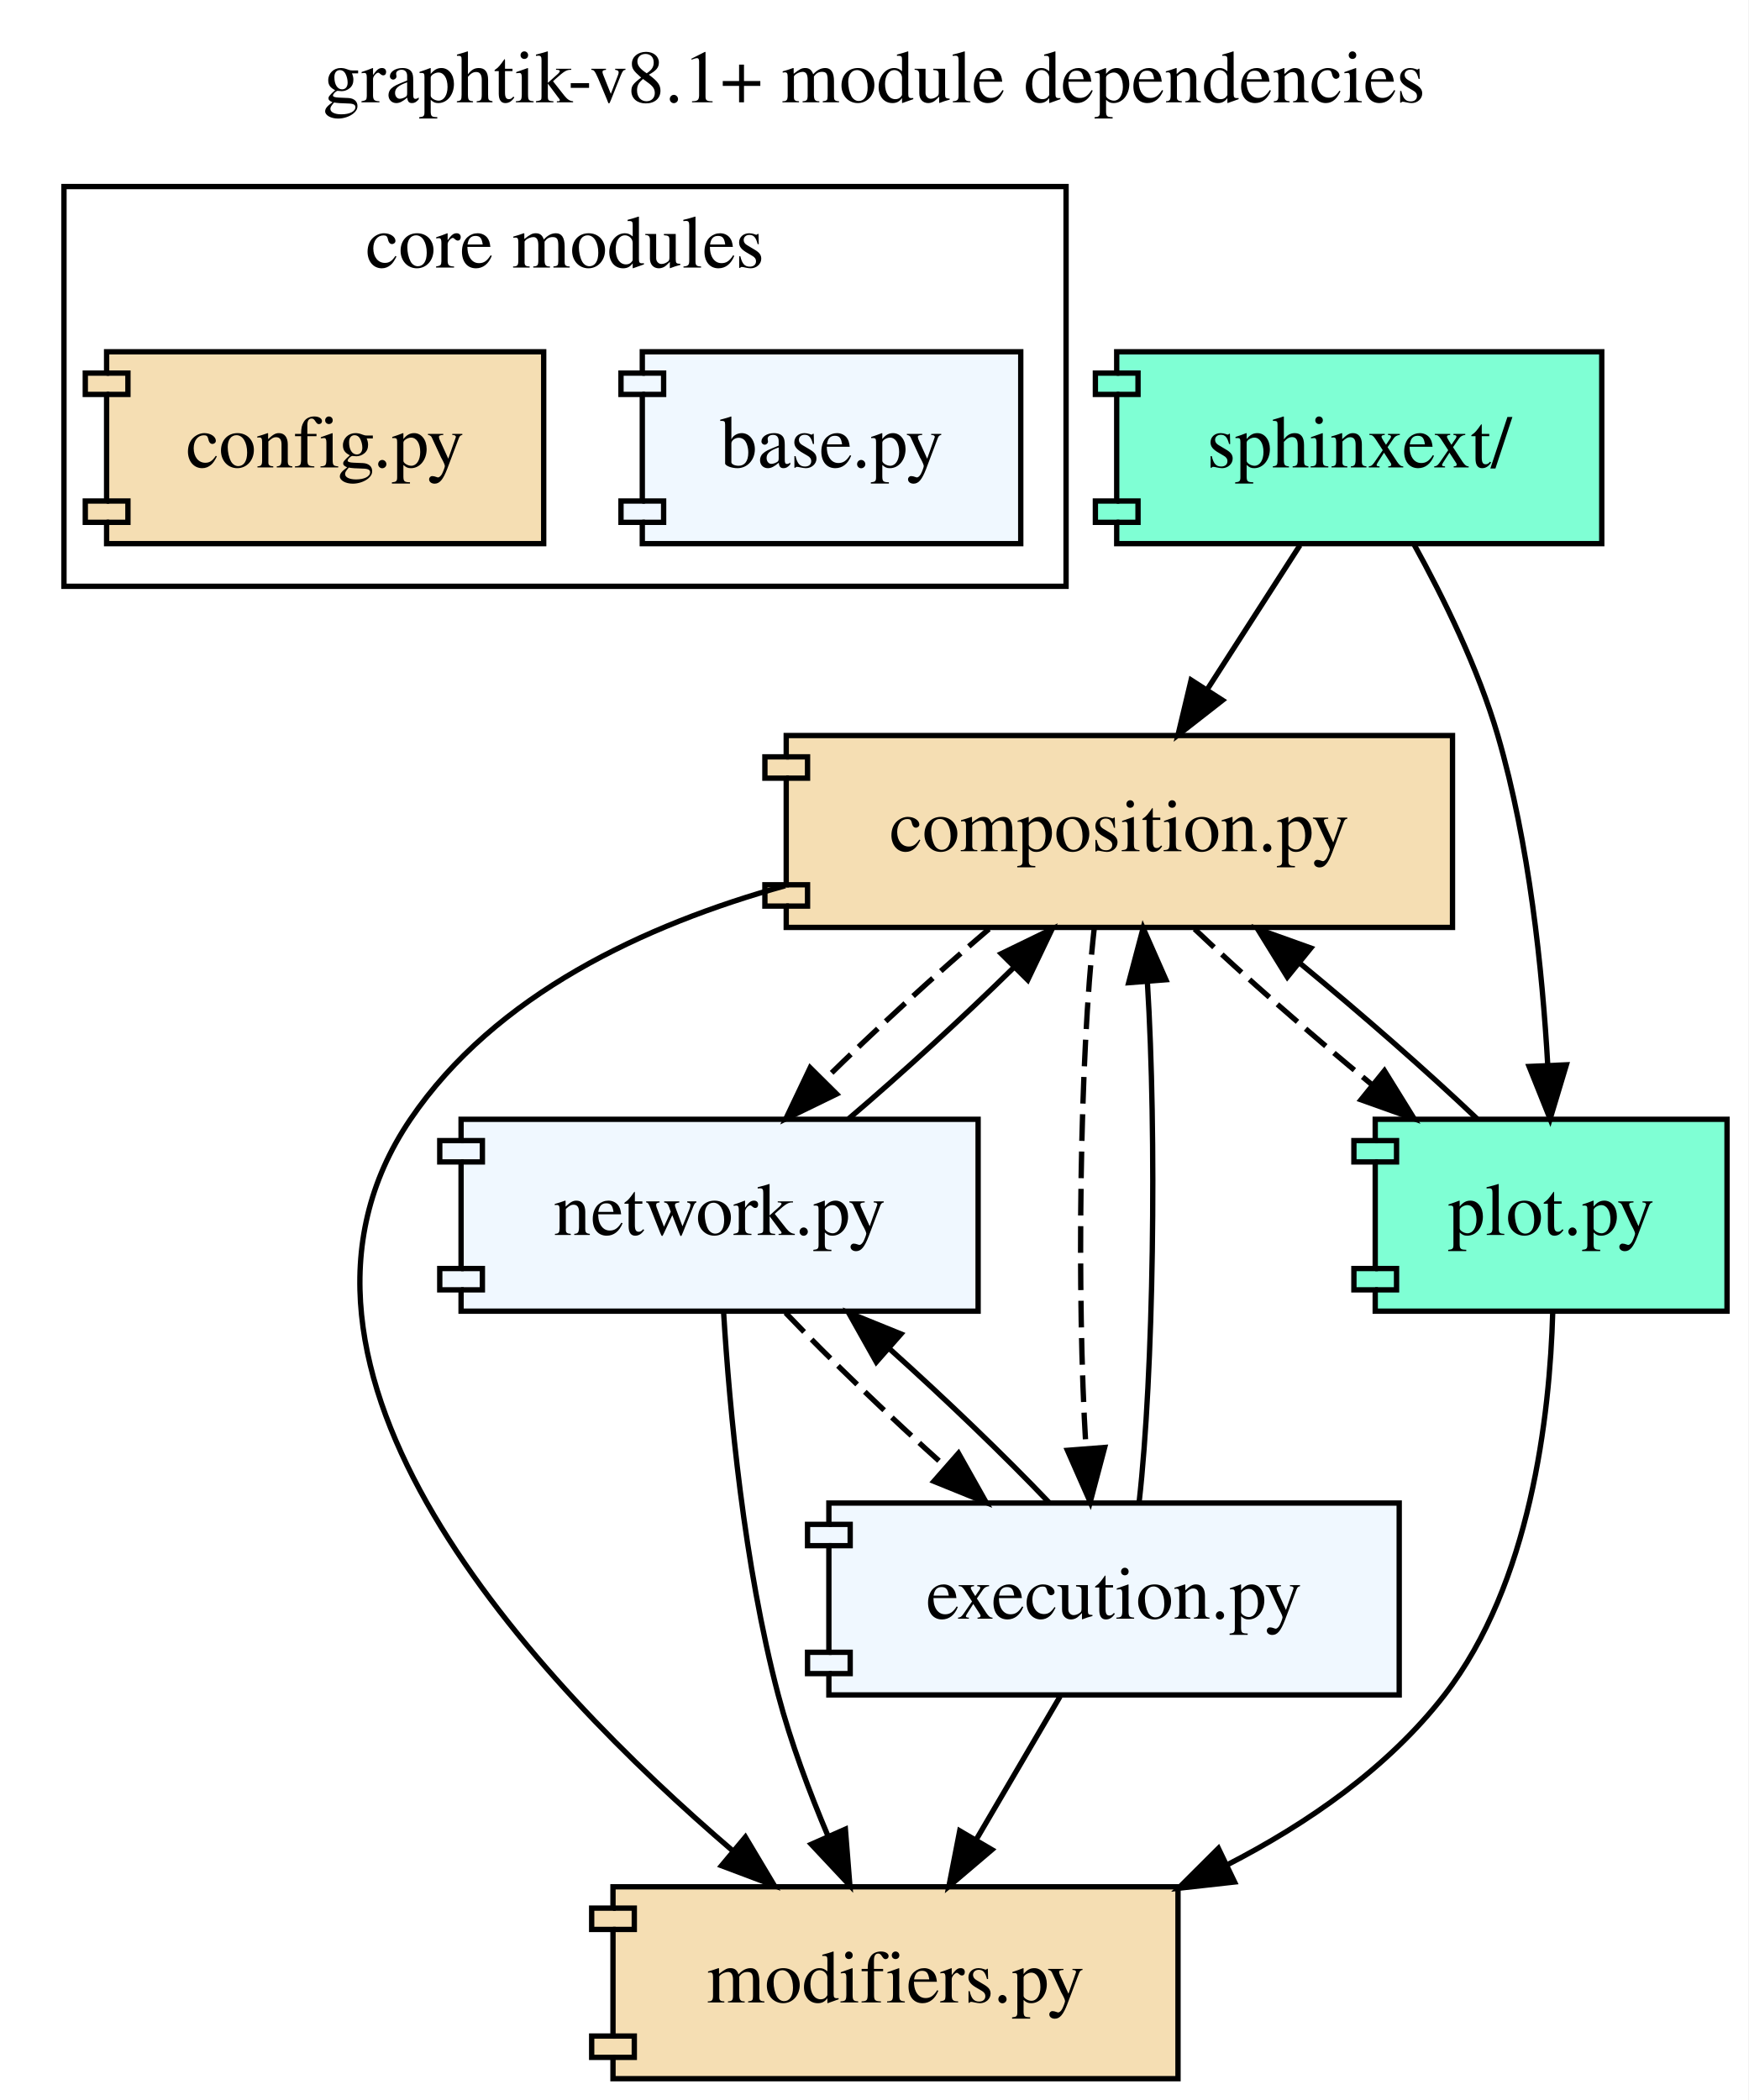
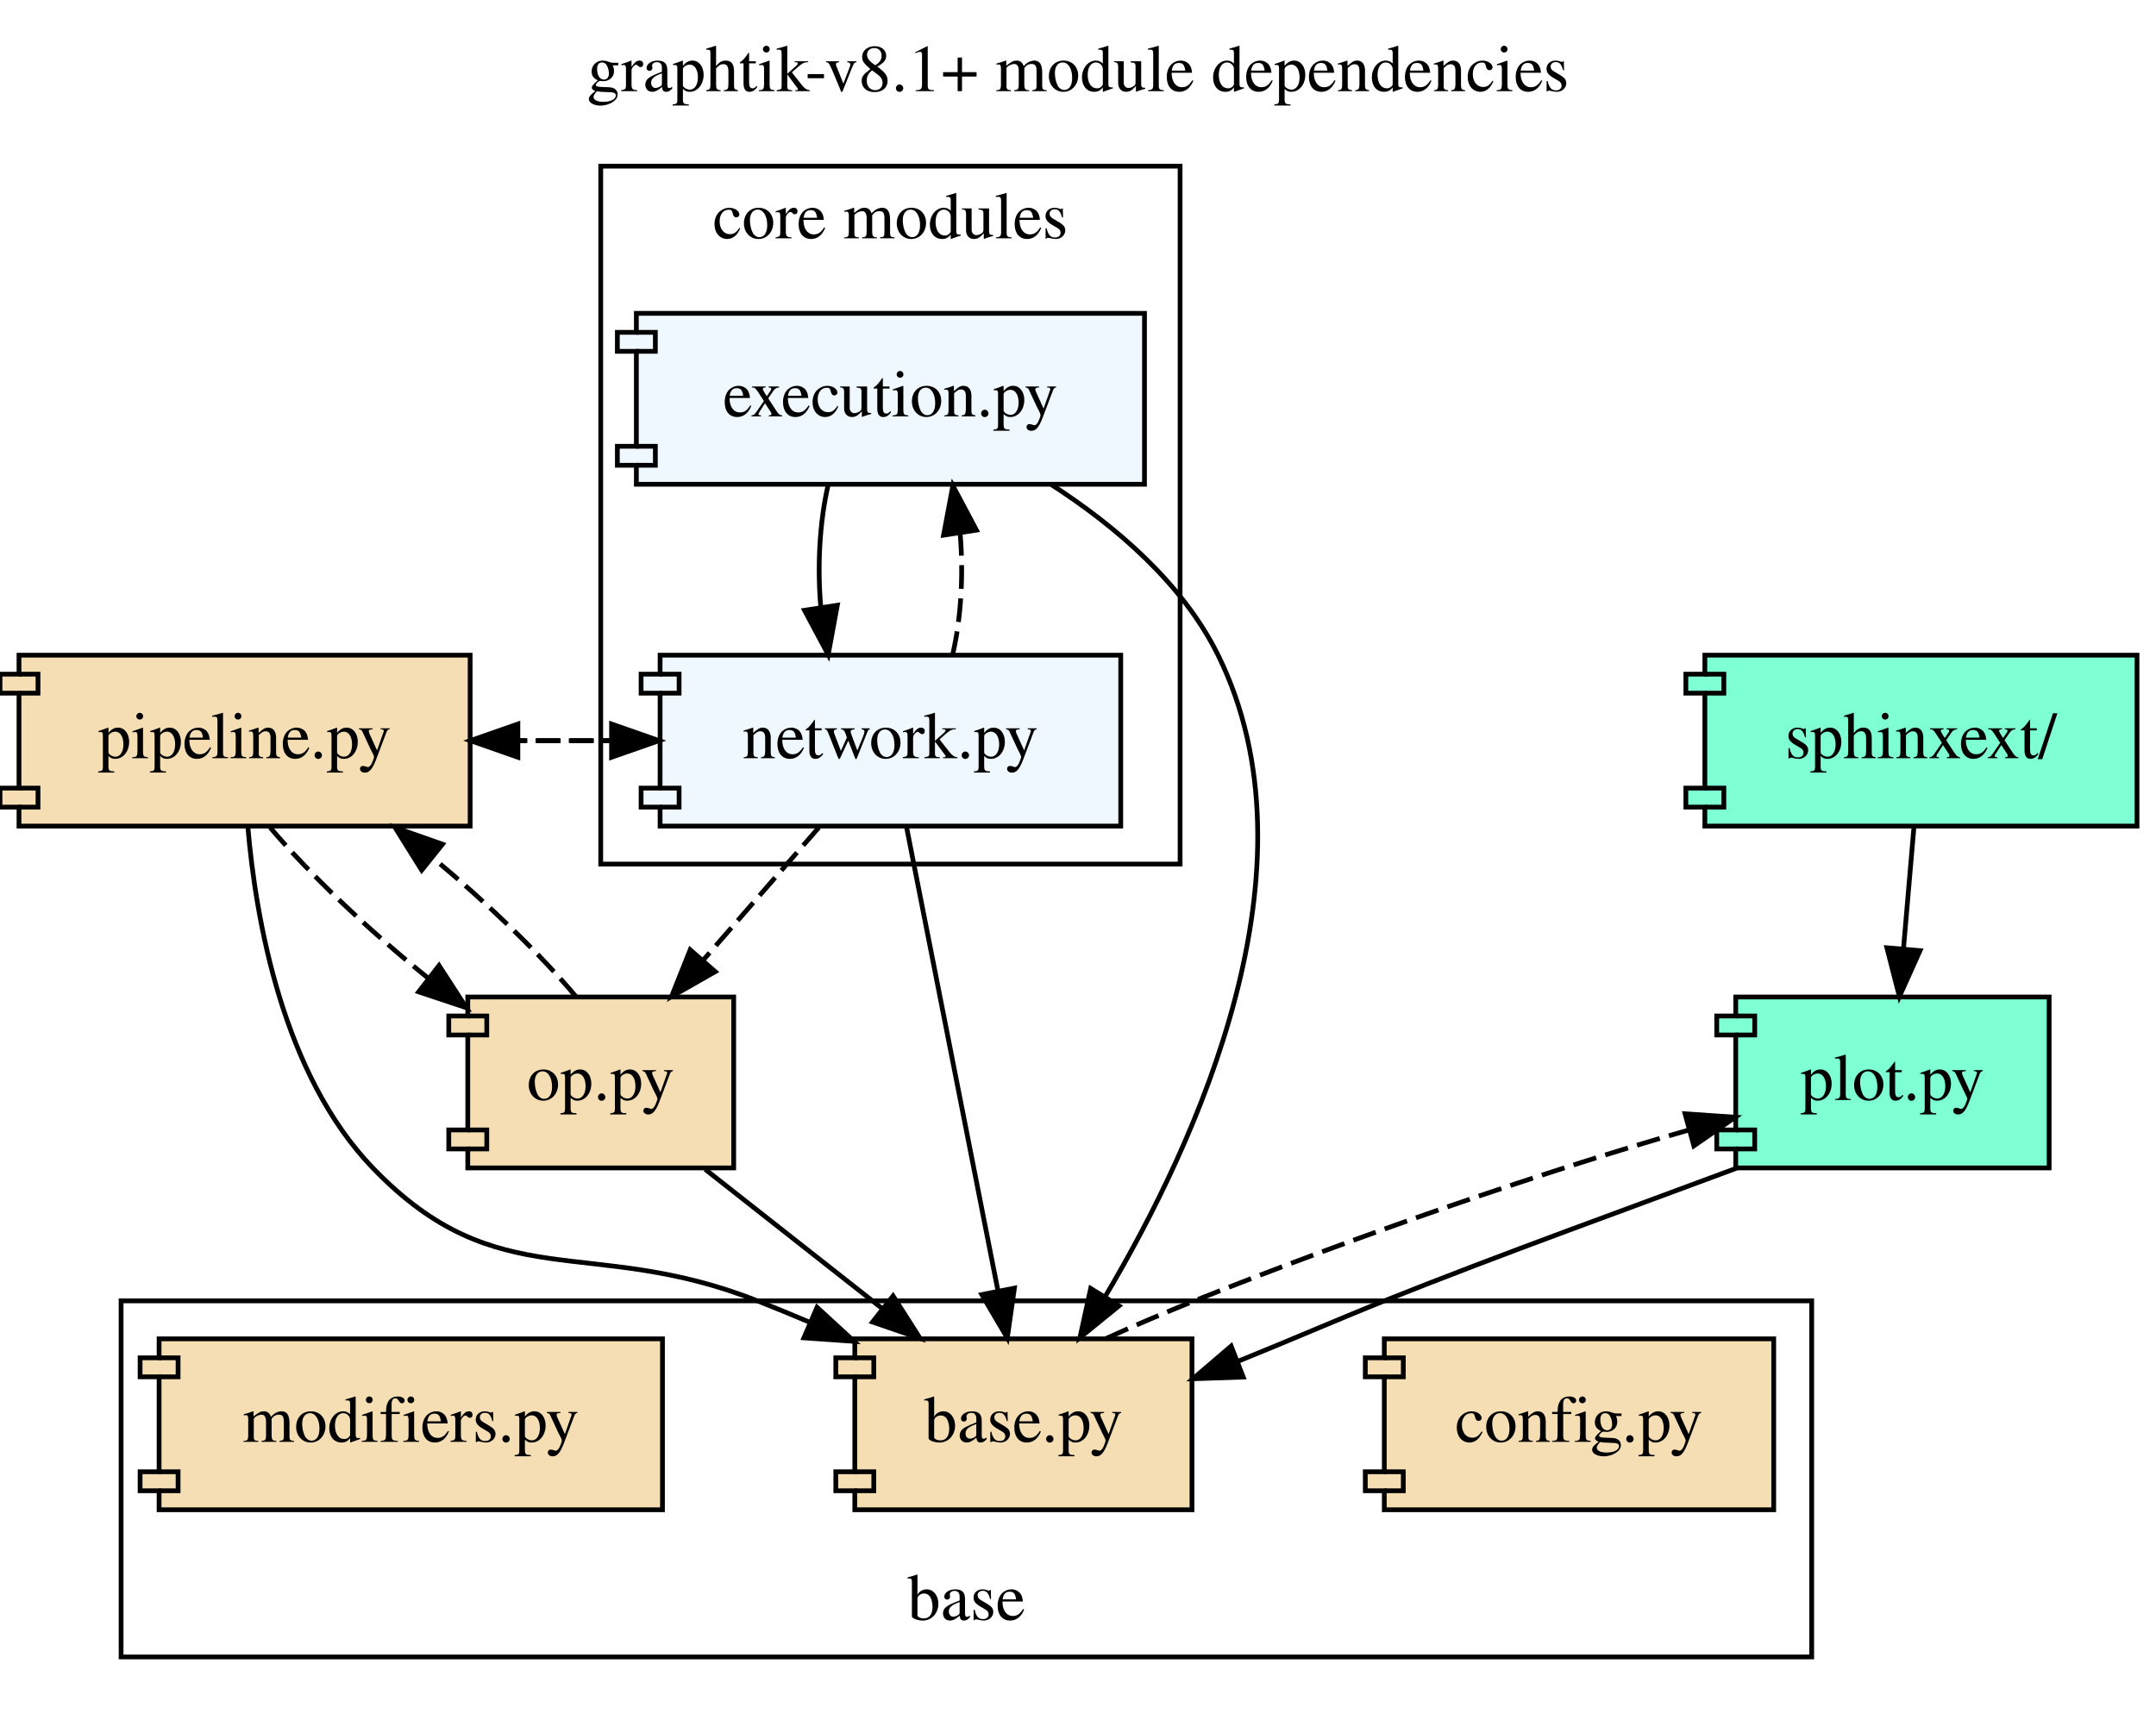
- <svg xmlns="http://www.w3.org/2000/svg" xmlns:xlink="http://www.w3.org/1999/xlink" width="328pt" height="394pt" viewBox="0.00 0.00 328.00 394.00">
-   <g id="graph0" class="graph" transform="scale(1 1) rotate(0) translate(4 390)">
-     <polygon fill="white" stroke="transparent" points="-4,4 -4,-390 324,-390 324,4 -4,4" />
-     <text text-anchor="middle" x="160" y="-370.8" font-family="Times,serif" font-size="14.00">graphtik-v8.1+ module dependencies</text>
+ <svg xmlns="http://www.w3.org/2000/svg" xmlns:xlink="http://www.w3.org/1999/xlink" width="454pt" height="361pt" viewBox="0.00 0.00 454.00 361.00">
+   <g id="graph0" class="graph" transform="scale(1 1) rotate(0) translate(4 357)">
+     <polygon fill="white" stroke="transparent" points="-4,4 -4,-357 450,-357 450,4 -4,4" />
+     <text text-anchor="middle" x="223" y="-337.8" font-family="Times,serif" font-size="14.00">graphtik-v8.1+ module dependencies</text>
    <g id="clust1" class="cluster">
      <g id="a_clust1">
-         <a xlink:title="most modules depend on them">
-           <polygon fill="none" stroke="black" points="8,-280 8,-355 196,-355 196,-280 8,-280" />
-           <text text-anchor="middle" x="102" y="-339.8" font-family="Times,serif" font-size="14.00">core modules</text>
+         <a xlink:title="almost all other modules depend on these">
+           <polygon fill="none" stroke="black" points="21.5,-8 21.5,-83 377.5,-83 377.5,-8 21.5,-8" />
+           <text text-anchor="middle" x="199.5" y="-15.8" font-family="Times,serif" font-size="14.00">base</text>
+         </a>
+       </g>
+     </g>
+     <g id="clust2" class="cluster">
+       <g id="a_clust2">
+         <a xlink:href="arch.html#term-execution" xlink:title="related to graph solution">
+           <polygon fill="none" stroke="black" points="122.5,-175 122.5,-322 244.5,-322 244.5,-175 122.5,-175" />
+           <text text-anchor="middle" x="183.5" y="-306.8" font-family="Times,serif" font-size="14.00">core modules</text>
        </a>
      </g>
    </g>
    <g id="node1" class="node">
      <g id="a_node1">
+         <a xlink:href="reference.html#module-graphtik.plot" xlink:title="(extra)">
+           <polygon fill="Aquamarine" stroke="black" points="427.5,-147 361.5,-147 361.5,-143 357.5,-143 357.5,-139 361.5,-139 361.5,-119 357.5,-119 357.5,-115 361.5,-115 361.5,-111 427.5,-111 427.5,-147" />
+           <polyline fill="none" stroke="black" points="361.5,-143 365.5,-143 365.5,-139 361.5,-139 " />
+           <polyline fill="none" stroke="black" points="361.5,-119 365.5,-119 365.5,-115 361.5,-115 " />
+           <text text-anchor="middle" x="394.5" y="-125.3" font-family="Times,serif" font-size="14.00">plot.py</text>
+         </a>
+       </g>
+     </g>
+     <g id="node4" class="node">
+       <g id="a_node4">
        <a xlink:href="reference.html#module-graphtik.base" xlink:title="(implicit) everything imports this module, not shown">
-           <polygon fill="AliceBlue" stroke="black" points="187.5,-324 116.5,-324 116.5,-320 112.5,-320 112.5,-316 116.5,-316 116.5,-296 112.5,-296 112.5,-292 116.5,-292 116.5,-288 187.5,-288 187.5,-324" />
-           <polyline fill="none" stroke="black" points="116.5,-320 120.5,-320 120.5,-316 116.5,-316 " />
-           <polyline fill="none" stroke="black" points="116.5,-296 120.5,-296 120.5,-292 116.5,-292 " />
-           <text text-anchor="middle" x="152" y="-302.3" font-family="Times,serif" font-size="14.00">base.py</text>
+           <polygon fill="wheat" stroke="black" points="247,-75 176,-75 176,-71 172,-71 172,-67 176,-67 176,-47 172,-47 172,-43 176,-43 176,-39 247,-39 247,-75" />
+           <polyline fill="none" stroke="black" points="176,-71 180,-71 180,-67 176,-67 " />
+           <polyline fill="none" stroke="black" points="176,-47 180,-47 180,-43 176,-43 " />
+           <text text-anchor="middle" x="211.5" y="-53.3" font-family="Times,serif" font-size="14.00">base.py</text>
+         </a>
+       </g>
+     </g>
+     <g id="edge1" class="edge">
+       <g id="a_edge1">
+         <a xlink:title="(import-time)">
+           <path fill="none" stroke="black" d="M361.71,-110.96C340.16,-102.9 312.26,-92.9 287.5,-83 277.74,-79.1 267.17,-74.49 256.73,-70.29" />
+           <polygon fill="black" stroke="black" points="257.79,-66.95 247.2,-66.59 255.25,-73.47 257.79,-66.95" />
        </a>
      </g>
    </g>
    <g id="node2" class="node">
      <g id="a_node2">
-         <a xlink:href="reference.html#module-graphtik.config" xlink:title="(public)">
-           <polygon fill="wheat" stroke="black" points="98,-324 16,-324 16,-320 12,-320 12,-316 16,-316 16,-296 12,-296 12,-292 16,-292 16,-288 98,-288 98,-324" />
-           <polyline fill="none" stroke="black" points="16,-320 20,-320 20,-316 16,-316 " />
-           <polyline fill="none" stroke="black" points="16,-296 20,-296 20,-292 16,-292 " />
-           <text text-anchor="middle" x="57" y="-302.3" font-family="Times,serif" font-size="14.00">config.py</text>
+         <a xlink:href="reference.html#module-graphtik.sphinxext" xlink:title="(extra)">
+           <polygon fill="Aquamarine" stroke="black" points="446,-219 355,-219 355,-215 351,-215 351,-211 355,-211 355,-191 351,-191 351,-187 355,-187 355,-183 446,-183 446,-219" />
+           <polyline fill="none" stroke="black" points="355,-215 359,-215 359,-211 355,-211 " />
+           <polyline fill="none" stroke="black" points="355,-191 359,-191 359,-187 355,-187 " />
+           <text text-anchor="middle" x="400.5" y="-197.3" font-family="Times,serif" font-size="14.00">sphinxext/</text>
+         </a>
+       </g>
+     </g>
+     <g id="edge14" class="edge">
+       <g id="a_edge14">
+         <a xlink:title="(import-time)">
+           <path fill="none" stroke="black" d="M399.02,-182.7C398.36,-174.98 397.56,-165.71 396.82,-157.11" />
+           <polygon fill="black" stroke="black" points="400.31,-156.77 395.97,-147.1 393.33,-157.37 400.31,-156.77" />
        </a>
      </g>
    </g>
    <g id="node3" class="node">
      <g id="a_node3">
-         <a xlink:href="reference.html#module-graphtik.modifiers" xlink:title="(public) almost everything imports this module">
-           <polygon fill="wheat" stroke="black" points="217,-36 111,-36 111,-32 107,-32 107,-28 111,-28 111,-8 107,-8 107,-4 111,-4 111,0 217,0 217,-36" />
-           <polyline fill="none" stroke="black" points="111,-32 115,-32 115,-28 111,-28 " />
-           <polyline fill="none" stroke="black" points="111,-8 115,-8 115,-4 111,-4 " />
-           <text text-anchor="middle" x="164" y="-14.3" font-family="Times,serif" font-size="14.00">modifiers.py</text>
-         </a>
-       </g>
-     </g>
-     <g id="node4" class="node">
-       <g id="a_node4">
-         <a xlink:href="reference.html#module-graphtik.composition" xlink:title="(public)">
-           <polygon fill="wheat" stroke="black" points="268.5,-252 143.5,-252 143.5,-248 139.5,-248 139.5,-244 143.5,-244 143.5,-224 139.5,-224 139.5,-220 143.5,-220 143.5,-216 268.5,-216 268.5,-252" />
-           <polyline fill="none" stroke="black" points="143.5,-248 147.5,-248 147.5,-244 143.5,-244 " />
-           <polyline fill="none" stroke="black" points="143.5,-224 147.5,-224 147.5,-220 143.5,-220 " />
-           <text text-anchor="middle" x="206" y="-230.3" font-family="Times,serif" font-size="14.00">composition.py</text>
-         </a>
-       </g>
-     </g>
-     <g id="edge1" class="edge">
-       <g id="a_edge1">
-         <a xlink:title="(import-time)">
-           <path fill="none" stroke="black" d="M143.31,-223.82C117.01,-216.53 88.9,-203.45 73,-180 41.29,-133.23 96.18,-74.68 133.59,-42.65" />
-           <polygon fill="black" stroke="black" points="135.84,-45.33 141.27,-36.23 131.36,-39.96 135.84,-45.33" />
+         <a xlink:href="reference.html#module-graphtik.config" xlink:title="(public) almost everything import this module">
+           <polygon fill="wheat" stroke="black" points="369.5,-75 287.5,-75 287.5,-71 283.5,-71 283.5,-67 287.5,-67 287.5,-47 283.5,-47 283.5,-43 287.5,-43 287.5,-39 369.5,-39 369.5,-75" />
+           <polyline fill="none" stroke="black" points="287.5,-71 291.5,-71 291.5,-67 287.5,-67 " />
+           <polyline fill="none" stroke="black" points="287.5,-47 291.5,-47 291.5,-43 287.5,-43 " />
+           <text text-anchor="middle" x="328.5" y="-53.3" font-family="Times,serif" font-size="14.00">config.py</text>
+         </a>
+       </g>
+     </g>
+     <g id="edge6" class="edge">
+       <g id="a_edge6">
+         <a xlink:title="(run-time)">
+           <path fill="none" stroke="black" stroke-dasharray="5,2" d="M228.96,-75.09C234.92,-77.82 241.37,-80.55 247.5,-83 281.36,-96.53 321.07,-110.27 351.47,-118.94" />
+           <polygon fill="black" stroke="black" points="350.83,-122.4 361.4,-121.68 352.69,-115.65 350.83,-122.4" />
        </a>
      </g>
    </g>
    <g id="node5" class="node">
      <g id="a_node5">
+         <a xlink:href="reference.html#module-graphtik.modifiers" xlink:title="(public) almost everything imports this module">
+           <polygon fill="wheat" stroke="black" points="135.5,-75 29.5,-75 29.5,-71 25.5,-71 25.5,-67 29.5,-67 29.5,-47 25.5,-47 25.5,-43 29.5,-43 29.5,-39 135.5,-39 135.5,-75" />
+           <polyline fill="none" stroke="black" points="29.5,-71 33.5,-71 33.5,-67 29.5,-67 " />
+           <polyline fill="none" stroke="black" points="29.5,-47 33.5,-47 33.5,-43 29.5,-43 " />
+           <text text-anchor="middle" x="82.5" y="-53.3" font-family="Times,serif" font-size="14.00">modifiers.py</text>
+         </a>
+       </g>
+     </g>
+     <g id="node6" class="node">
+       <g id="a_node6">
+         <a xlink:href="reference.html#module-graphtik.pipeline" xlink:title="(public)">
+           <polygon fill="wheat" stroke="black" points="95,-219 0,-219 0,-215 -4,-215 -4,-211 0,-211 0,-191 -4,-191 -4,-187 0,-187 0,-183 95,-183 95,-219" />
+           <polyline fill="none" stroke="black" points="0,-215 4,-215 4,-211 0,-211 " />
+           <polyline fill="none" stroke="black" points="0,-191 4,-191 4,-187 0,-187 " />
+           <text text-anchor="middle" x="47.5" y="-197.3" font-family="Times,serif" font-size="14.00">pipeline.py</text>
+         </a>
+       </g>
+     </g>
+     <g id="edge2" class="edge">
+       <g id="a_edge2">
+         <a xlink:title="(import-time)">
+           <path fill="none" stroke="black" d="M48.18,-182.96C49.87,-163.15 55.58,-130.66 74.5,-111 100.91,-83.56 120.08,-97 155.5,-83 159.13,-81.57 162.86,-80.03 166.6,-78.45" />
+           <polygon fill="black" stroke="black" points="168.05,-81.64 175.85,-74.47 165.28,-75.21 168.05,-81.64" />
+         </a>
+       </g>
+     </g>
+     <g id="node7" class="node">
+       <g id="a_node7">
+         <a xlink:href="reference.html#module-graphtik.op" xlink:title="(public)">
+           <polygon fill="wheat" stroke="black" points="150.5,-147 94.5,-147 94.5,-143 90.5,-143 90.5,-139 94.5,-139 94.5,-119 90.5,-119 90.5,-115 94.5,-115 94.5,-111 150.5,-111 150.5,-147" />
+           <polyline fill="none" stroke="black" points="94.5,-143 98.5,-143 98.5,-139 94.5,-139 " />
+           <polyline fill="none" stroke="black" points="94.5,-119 98.5,-119 98.5,-115 94.5,-115 " />
+           <text text-anchor="middle" x="122.5" y="-125.3" font-family="Times,serif" font-size="14.00">op.py</text>
+         </a>
+       </g>
+     </g>
+     <g id="edge12" class="edge">
+       <g id="a_edge12">
+         <a xlink:title="(run-time)">
+           <path fill="none" stroke="black" stroke-dasharray="5,2" d="M52.89,-182.7C60.95,-173.13 73.51,-161.17 86.04,-151.07" />
+           <polygon fill="black" stroke="black" points="88.45,-153.63 94.21,-144.74 84.16,-148.09 88.45,-153.63" />
+         </a>
+       </g>
+     </g>
+     <g id="node9" class="node">
+       <g id="a_node9">
        <a xlink:href="reference.html#module-graphtik.network" xlink:title="(private)">
-           <polygon fill="AliceBlue" stroke="black" points="179.5,-180 82.5,-180 82.5,-176 78.5,-176 78.5,-172 82.5,-172 82.5,-152 78.5,-152 78.5,-148 82.5,-148 82.5,-144 179.5,-144 179.5,-180" />
-           <polyline fill="none" stroke="black" points="82.5,-176 86.5,-176 86.5,-172 82.5,-172 " />
-           <polyline fill="none" stroke="black" points="82.5,-152 86.5,-152 86.5,-148 82.5,-148 " />
-           <text text-anchor="middle" x="131" y="-158.3" font-family="Times,serif" font-size="14.00">network.py</text>
+           <polygon fill="AliceBlue" stroke="black" points="232,-219 135,-219 135,-215 131,-215 131,-211 135,-211 135,-191 131,-191 131,-187 135,-187 135,-183 232,-183 232,-219" />
+           <polyline fill="none" stroke="black" points="135,-215 139,-215 139,-211 135,-211 " />
+           <polyline fill="none" stroke="black" points="135,-191 139,-191 139,-187 135,-187 " />
+           <text text-anchor="middle" x="183.5" y="-197.3" font-family="Times,serif" font-size="14.00">network.py</text>
+         </a>
+       </g>
+     </g>
+     <g id="edge13" class="edge">
+       <g id="a_edge13">
+         <a xlink:title="(run-time)">
+           <path fill="none" stroke="black" stroke-dasharray="5,2" d="M95.05,-201C104.88,-201 114.71,-201 124.54,-201" />
+           <polygon fill="black" stroke="black" points="124.78,-204.5 134.78,-201 124.78,-197.5 124.78,-204.5" />
+         </a>
+       </g>
+     </g>
+     <g id="edge3" class="edge">
+       <g id="a_edge3">
+         <a xlink:title="(import-time)">
+           <path fill="none" stroke="black" d="M144.5,-110.7C155.71,-101.88 169.5,-91.03 181.65,-81.47" />
+           <polygon fill="black" stroke="black" points="184.06,-84.04 189.75,-75.1 179.73,-78.54 184.06,-84.04" />
        </a>
      </g>
    </g>
    <g id="edge11" class="edge">
      <g id="a_edge11">
-         <a xlink:title="(run-time)">
-           <path fill="none" stroke="black" stroke-dasharray="5,2" d="M181.54,-215.7C171.49,-207.14 160.08,-196.66 150.58,-187.3" />
-           <polygon fill="black" stroke="black" points="152.96,-184.74 143.43,-180.1 147.99,-189.67 152.96,-184.74" />
-         </a>
-       </g>
-     </g>
-     <g id="node6" class="node">
-       <g id="a_node6">
+         <a xlink:title="(run-time) for plotting">
+           <path fill="none" stroke="black" stroke-dasharray="5,2" d="M117.27,-147.1C109.91,-155.89 98.68,-166.73 87.16,-176.31" />
+           <polygon fill="black" stroke="black" points="84.8,-173.71 79.19,-182.7 89.18,-179.18 84.8,-173.71" />
+         </a>
+       </g>
+     </g>
+     <g id="node8" class="node">
+       <g id="a_node8">
        <a xlink:href="reference.html#module-graphtik.execution" xlink:title="(private)">
-           <polygon fill="AliceBlue" stroke="black" points="258.5,-108 151.5,-108 151.5,-104 147.5,-104 147.5,-100 151.5,-100 151.5,-80 147.5,-80 147.5,-76 151.5,-76 151.5,-72 258.5,-72 258.5,-108" />
-           <polyline fill="none" stroke="black" points="151.5,-104 155.5,-104 155.5,-100 151.5,-100 " />
-           <polyline fill="none" stroke="black" points="151.5,-80 155.5,-80 155.5,-76 151.5,-76 " />
-           <text text-anchor="middle" x="205" y="-86.3" font-family="Times,serif" font-size="14.00">execution.py</text>
-         </a>
-       </g>
-     </g>
-     <g id="edge12" class="edge">
-       <g id="a_edge12">
-         <a xlink:title="(run-time)">
-           <path fill="none" stroke="black" stroke-dasharray="5,2" d="M201.29,-215.87C198.57,-191.67 197.96,-147.21 199.73,-118.39" />
-           <polygon fill="black" stroke="black" points="203.24,-118.43 200.53,-108.19 196.26,-117.89 203.24,-118.43" />
-         </a>
-       </g>
-     </g>
-     <g id="node7" class="node">
-       <g id="a_node7">
-         <a xlink:href="reference.html#module-graphtik.plot" xlink:title="(extra)">
-           <polygon fill="Aquamarine" stroke="black" points="320,-180 254,-180 254,-176 250,-176 250,-172 254,-172 254,-152 250,-152 250,-148 254,-148 254,-144 320,-144 320,-180" />
-           <polyline fill="none" stroke="black" points="254,-176 258,-176 258,-172 254,-172 " />
-           <polyline fill="none" stroke="black" points="254,-152 258,-152 258,-148 254,-148 " />
-           <text text-anchor="middle" x="287" y="-158.3" font-family="Times,serif" font-size="14.00">plot.py</text>
-         </a>
-       </g>
-     </g>
-     <g id="edge13" class="edge">
-       <g id="a_edge13">
-         <a xlink:title="(run-time)">
-           <path fill="none" stroke="black" stroke-dasharray="5,2" d="M220.11,-215.7C229.4,-206.88 241.79,-196.03 253.42,-186.47" />
-           <polygon fill="black" stroke="black" points="255.73,-189.11 261.31,-180.1 251.33,-183.66 255.73,-189.11" />
-         </a>
-       </g>
-     </g>
-     <g id="edge2" class="edge">
-       <g id="a_edge2">
-         <a xlink:title="(import-time)">
-           <path fill="none" stroke="black" d="M131.76,-143.68C132.87,-125.55 135.56,-96.39 142,-72 144.34,-63.14 147.84,-53.8 151.36,-45.47" />
-           <polygon fill="black" stroke="black" points="154.6,-46.81 155.44,-36.25 148.2,-43.98 154.6,-46.81" />
+           <polygon fill="AliceBlue" stroke="black" points="237,-291 130,-291 130,-287 126,-287 126,-283 130,-283 130,-263 126,-263 126,-259 130,-259 130,-255 237,-255 237,-291" />
+           <polyline fill="none" stroke="black" points="130,-287 134,-287 134,-283 130,-283 " />
+           <polyline fill="none" stroke="black" points="130,-263 134,-263 134,-259 130,-259 " />
+           <text text-anchor="middle" x="183.5" y="-269.3" font-family="Times,serif" font-size="14.00">execution.py</text>
+         </a>
+       </g>
+     </g>
+     <g id="edge4" class="edge">
+       <g id="a_edge4">
+         <a xlink:title="(import-time)">
+           <path fill="none" stroke="black" d="M217.34,-254.96C230.88,-246.22 245.02,-234.17 252.5,-219 274.53,-174.3 248.15,-116.61 228.67,-83.82" />
+           <polygon fill="black" stroke="black" points="231.63,-81.95 223.41,-75.26 225.67,-85.61 231.63,-81.95" />
+         </a>
+       </g>
+     </g>
+     <g id="edge7" class="edge">
+       <g id="a_edge7">
+         <a xlink:title="(import-time)">
+           <path fill="none" stroke="black" d="M170.35,-254.7C168.59,-246.98 168.08,-237.71 168.84,-229.11" />
+           <polygon fill="black" stroke="black" points="172.32,-229.52 170.4,-219.1 165.41,-228.45 172.32,-229.52" />
        </a>
      </g>
    </g>
    <g id="edge5" class="edge">
      <g id="a_edge5">
        <a xlink:title="(import-time)">
-           <path fill="none" stroke="black" d="M155.22,-180.1C165.26,-188.64 176.67,-199.11 186.2,-208.48" />
-           <polygon fill="black" stroke="black" points="183.84,-211.07 193.38,-215.7 188.81,-206.14 183.84,-211.07" />
+           <path fill="none" stroke="black" d="M186.88,-182.87C191.67,-158.56 200.49,-113.82 206.17,-85.01" />
+           <polygon fill="black" stroke="black" points="209.61,-85.68 208.11,-75.19 202.74,-84.32 209.61,-85.68" />
+         </a>
+       </g>
+     </g>
+     <g id="edge8" class="edge">
+       <g id="a_edge8">
+         <a xlink:title="(run-time)">
+           <path fill="none" stroke="black" stroke-dasharray="5,2" d="M134.78,-201C124.95,-201 115.12,-201 105.29,-201" />
+           <polygon fill="black" stroke="black" points="105.05,-197.5 95.05,-201 105.05,-204.5 105.05,-197.5" />
+         </a>
+       </g>
+     </g>
+     <g id="edge9" class="edge">
+       <g id="a_edge9">
+         <a xlink:title="(run-time)">
+           <path fill="none" stroke="black" stroke-dasharray="5,2" d="M168.42,-182.7C161.11,-174.3 152.19,-164.07 144.16,-154.86" />
+           <polygon fill="black" stroke="black" points="146.61,-152.34 137.41,-147.1 141.34,-156.94 146.61,-152.34" />
        </a>
      </g>
    </g>
    <g id="edge10" class="edge">
      <g id="a_edge10">
        <a xlink:title="(run-time)">
-           <path fill="none" stroke="black" stroke-dasharray="5,2" d="M143.38,-143.7C151.71,-134.97 162.87,-124.24 173.46,-114.75" />
-           <polygon fill="black" stroke="black" points="175.82,-117.34 181.02,-108.1 171.2,-112.08 175.82,-117.34" />
-         </a>
-       </g>
-     </g>
-     <g id="edge3" class="edge">
-       <g id="a_edge3">
-         <a xlink:title="(import-time)">
-           <path fill="none" stroke="black" d="M194.87,-71.7C190.15,-63.64 184.44,-53.89 179.22,-44.98" />
-           <polygon fill="black" stroke="black" points="182.09,-42.96 174.02,-36.1 176.05,-46.5 182.09,-42.96" />
-         </a>
-       </g>
-     </g>
-     <g id="edge6" class="edge">
-       <g id="a_edge6">
-         <a xlink:title="(import-time)">
-           <path fill="none" stroke="black" d="M209.71,-108.19C212.44,-132.42 213.04,-176.89 211.26,-205.68" />
-           <polygon fill="black" stroke="black" points="207.75,-205.63 210.46,-215.87 214.73,-206.18 207.75,-205.63" />
-         </a>
-       </g>
-     </g>
-     <g id="edge9" class="edge">
-       <g id="a_edge9">
-         <a xlink:title="(import-time)">
-           <path fill="none" stroke="black" d="M192.81,-108.1C184.53,-116.8 173.38,-127.52 162.78,-137.03" />
-           <polygon fill="black" stroke="black" points="160.4,-134.46 155.21,-143.7 165.03,-139.72 160.4,-134.46" />
-         </a>
-       </g>
-     </g>
-     <g id="edge4" class="edge">
-       <g id="a_edge4">
-         <a xlink:title="(import-time)">
-           <path fill="none" stroke="black" d="M287.3,-143.79C286.76,-124.42 283.18,-92.92 267,-72 256.46,-58.37 241.43,-47.93 226.11,-40.06" />
-           <polygon fill="black" stroke="black" points="227.61,-36.9 217.08,-35.73 224.58,-43.21 227.61,-36.9" />
-         </a>
-       </g>
-     </g>
-     <g id="edge7" class="edge">
-       <g id="a_edge7">
-         <a xlink:title="(import-time)">
-           <path fill="none" stroke="black" d="M273.1,-180.1C263.86,-188.89 251.49,-199.73 239.84,-209.31" />
-           <polygon fill="black" stroke="black" points="237.51,-206.69 231.94,-215.7 241.92,-212.13 237.51,-206.69" />
-         </a>
-       </g>
-     </g>
-     <g id="node8" class="node">
-       <g id="a_node8">
-         <a xlink:href="reference.html#module-graphtik.sphinxext" xlink:title="(extra)">
-           <polygon fill="Aquamarine" stroke="black" points="296.5,-324 205.5,-324 205.5,-320 201.5,-320 201.5,-316 205.5,-316 205.5,-296 201.5,-296 201.5,-292 205.5,-292 205.5,-288 296.5,-288 296.5,-324" />
-           <polyline fill="none" stroke="black" points="205.5,-320 209.5,-320 209.5,-316 205.5,-316 " />
-           <polyline fill="none" stroke="black" points="205.5,-296 209.5,-296 209.5,-292 205.5,-292 " />
-           <text text-anchor="middle" x="251" y="-302.3" font-family="Times,serif" font-size="14.00">sphinxext/</text>
-         </a>
-       </g>
-     </g>
-     <g id="edge8" class="edge">
-       <g id="a_edge8">
-         <a xlink:title="(import-time)">
-           <path fill="none" stroke="black" d="M239.88,-287.7C234.64,-279.56 228.3,-269.69 222.52,-260.7" />
-           <polygon fill="black" stroke="black" points="225.35,-258.62 217,-252.1 219.46,-262.41 225.35,-258.62" />
-         </a>
-       </g>
-     </g>
-     <g id="edge14" class="edge">
-       <g id="a_edge14">
-         <a xlink:title="(import-time)">
-           <path fill="none" stroke="black" d="M261.24,-287.94C266.82,-277.84 273.32,-264.59 277,-252 282.91,-231.76 285.36,-207.98 286.37,-190.1" />
-           <polygon fill="black" stroke="black" points="289.86,-190.22 286.81,-180.07 282.87,-189.91 289.86,-190.22" />
+           <path fill="none" stroke="black" stroke-dasharray="5,2" d="M196.6,-219.1C198.39,-226.79 198.92,-236.05 198.18,-244.67" />
+           <polygon fill="black" stroke="black" points="194.69,-244.28 196.65,-254.7 201.61,-245.34 194.69,-244.28" />
        </a>
      </g>
    </g>
  </g>
</svg>
